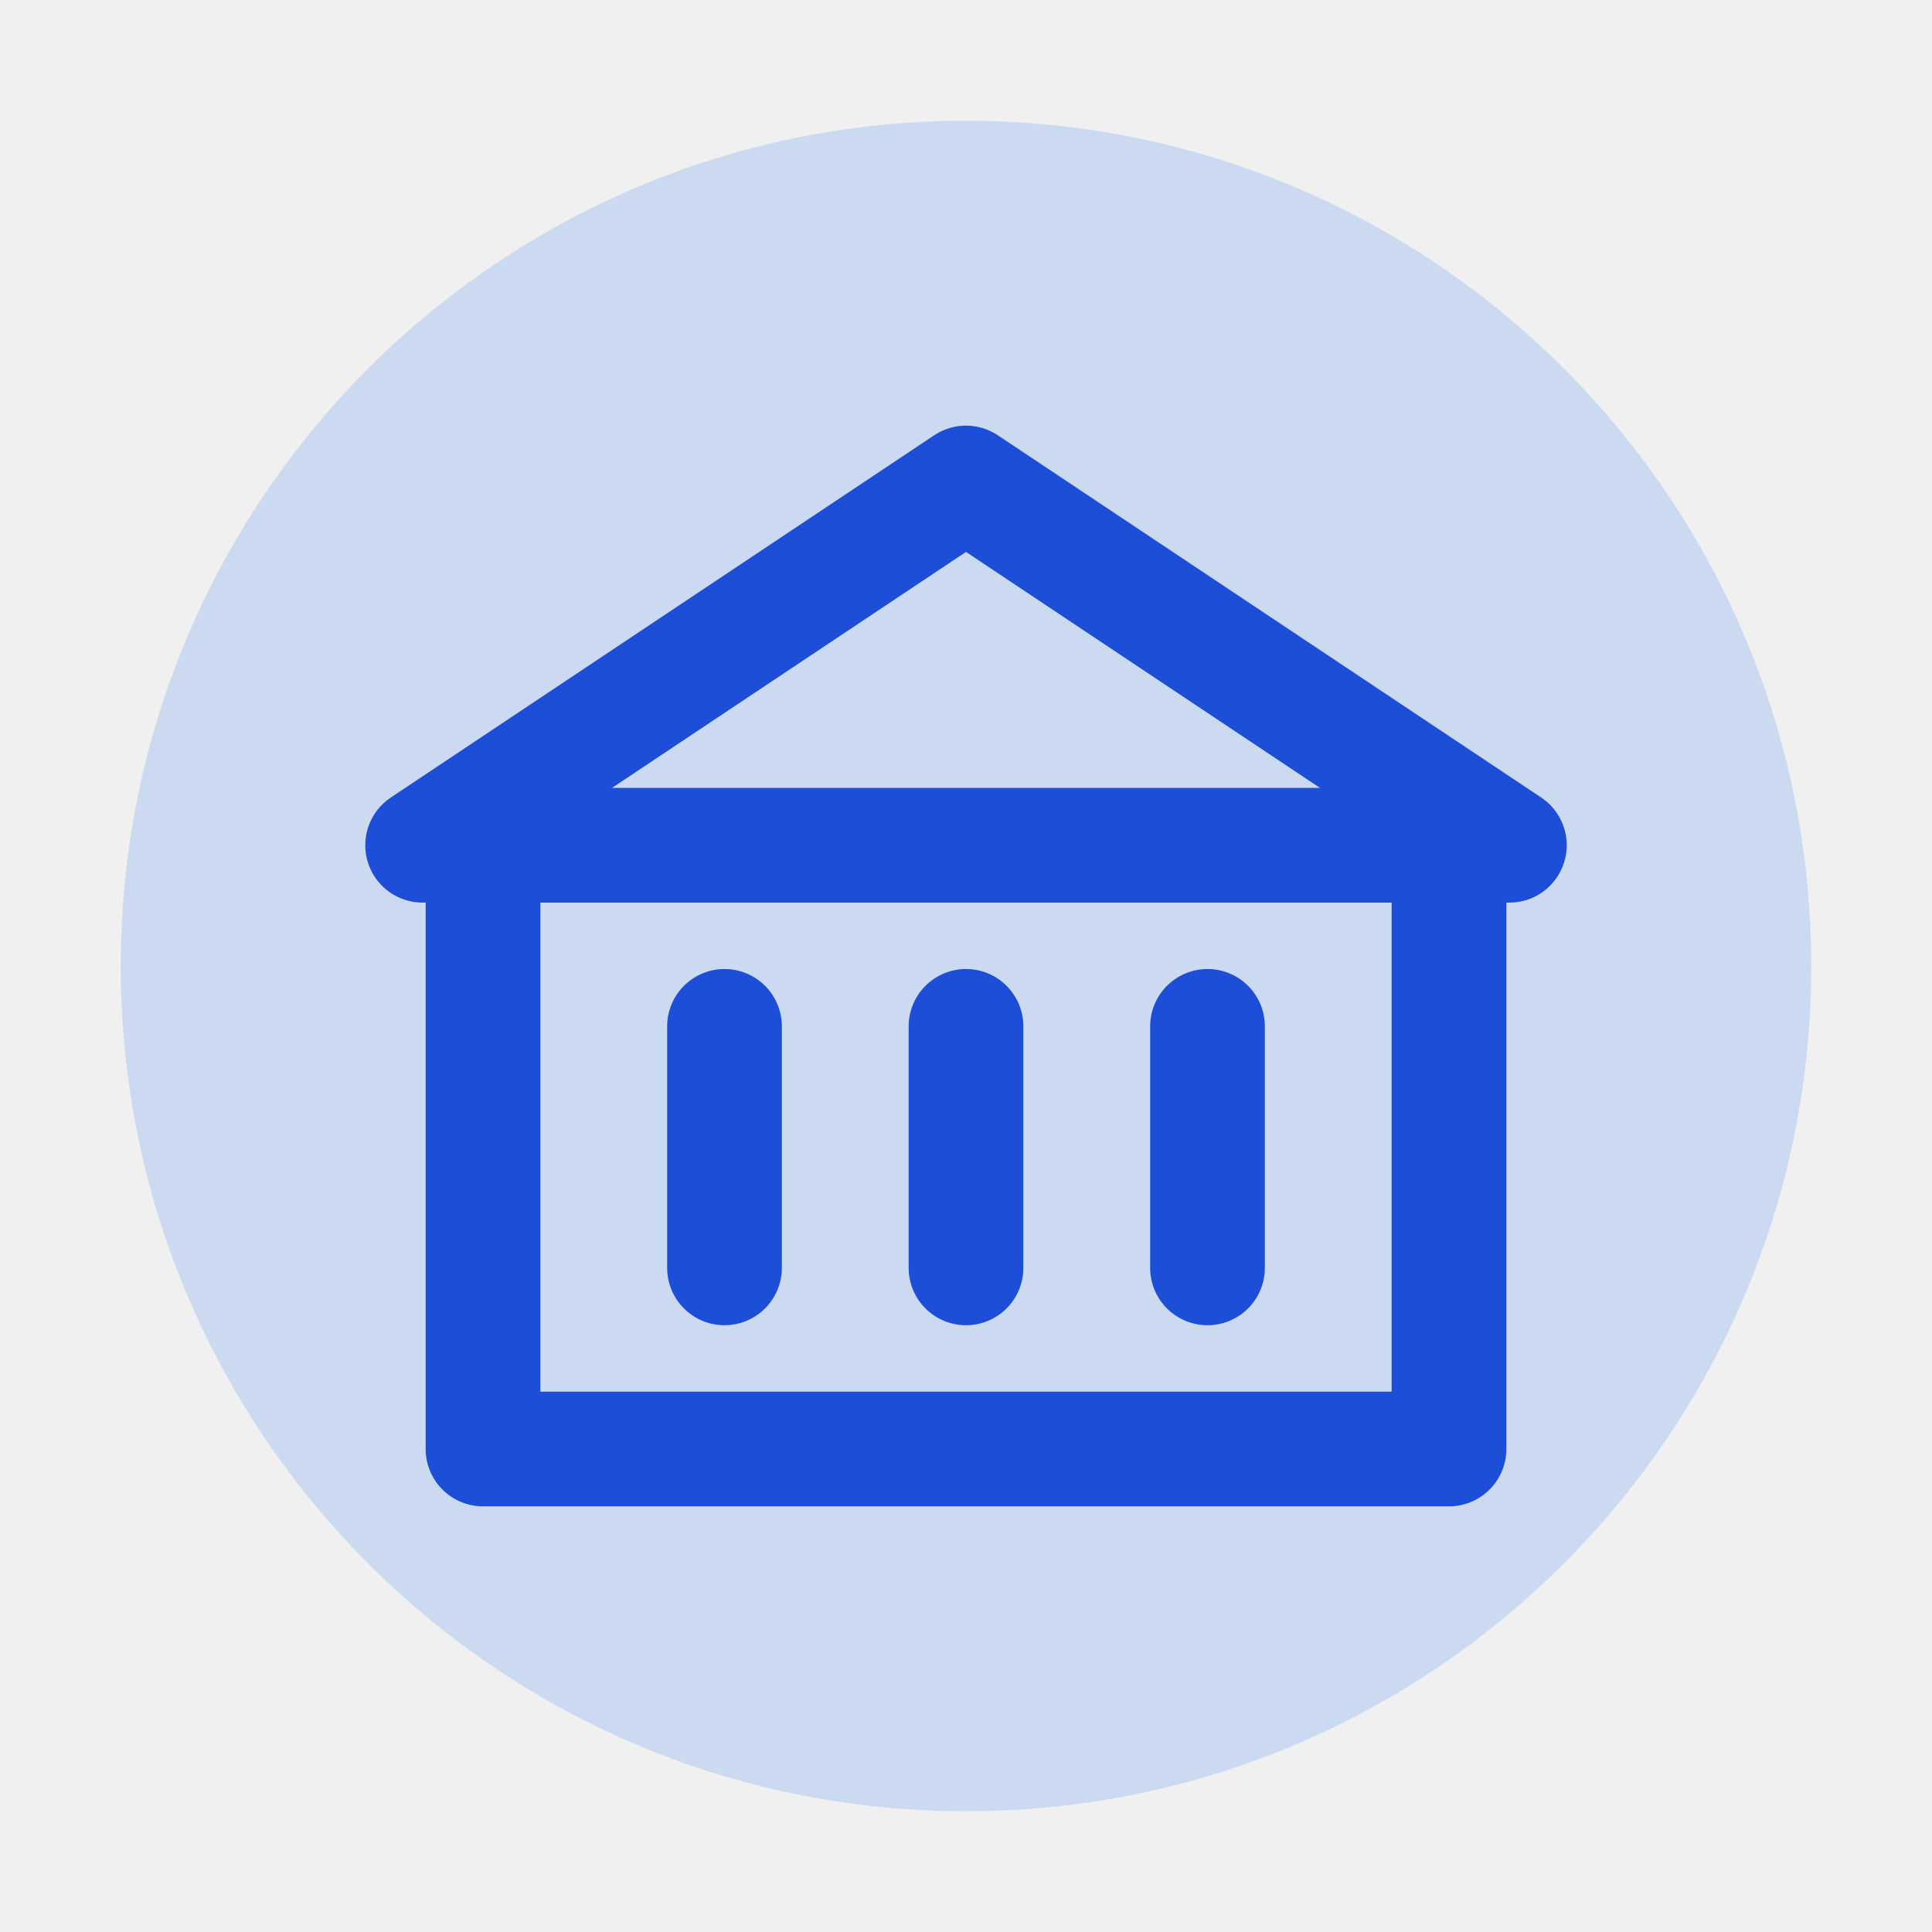
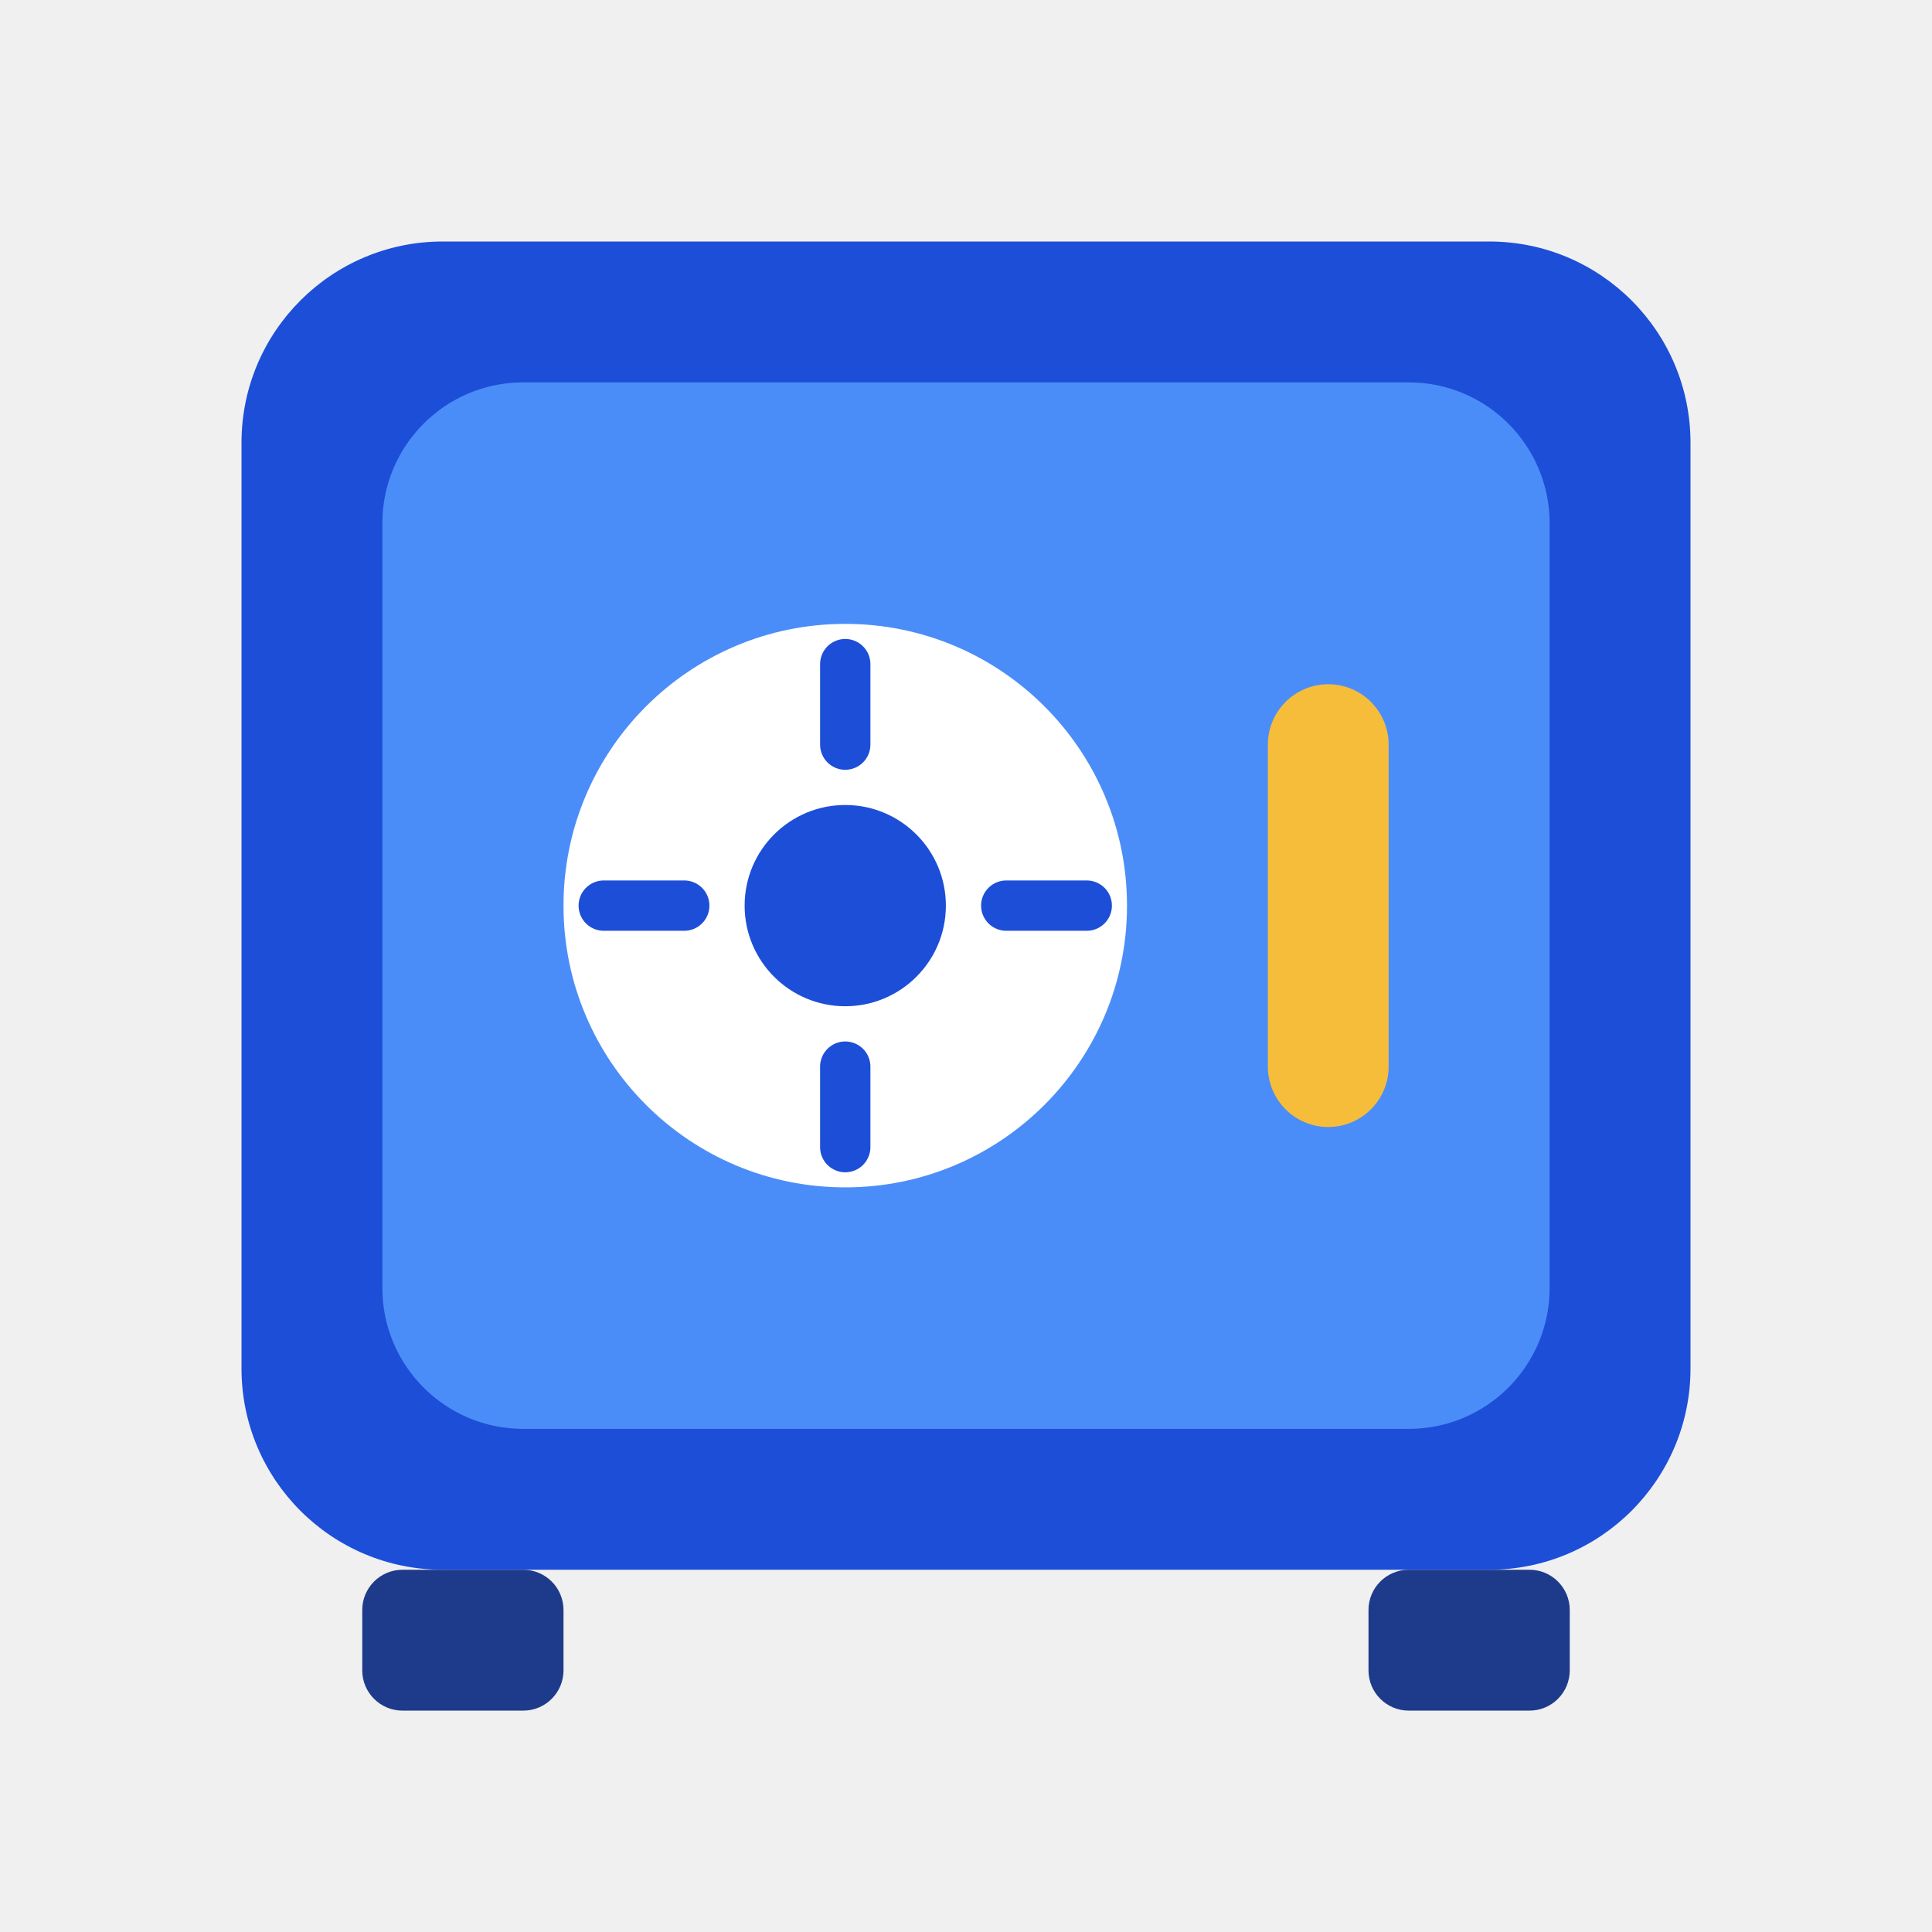
<svg xmlns="http://www.w3.org/2000/svg" viewBox="0 0 96 96">
-   <circle cx="48" cy="48" r="42" fill="#4b8df8" fill-opacity=".22" />
-   <g transform="translate(12 12) scale(3)" stroke="#1d4ed8" stroke-width="1.9" fill="none" stroke-linecap="round" stroke-linejoin="round">
-     <path d="M4 10h16v10H4z" />
-     <path d="M3 10l9-6 9 6" />
-     <path d="M8 13v4M12 13v4M16 13v4" />
+   <rect x="12" y="12" width="72" height="66" rx="10" fill="#1d4ed8" />
+   <rect x="19" y="19" width="58" height="52" rx="7" fill="#4b8df8" />
+   <circle cx="42" cy="45" r="14" fill="#ffffff" />
+   <circle cx="42" cy="45" r="5" fill="#1d4ed8" />
+   <g stroke="#1d4ed8" stroke-width="2.5" stroke-linecap="round">
+     <path d="M42 33v4M42 57v-4M30 45h4M54 45h-4" />
  </g>
+   <rect x="63" y="34" width="6" height="22" rx="3" fill="#f6bd3a" />
+   <rect x="18" y="78" width="10" height="7" rx="2" fill="#1e3a8a" />
+   <rect x="68" y="78" width="10" height="7" rx="2" fill="#1e3a8a" />
</svg>
